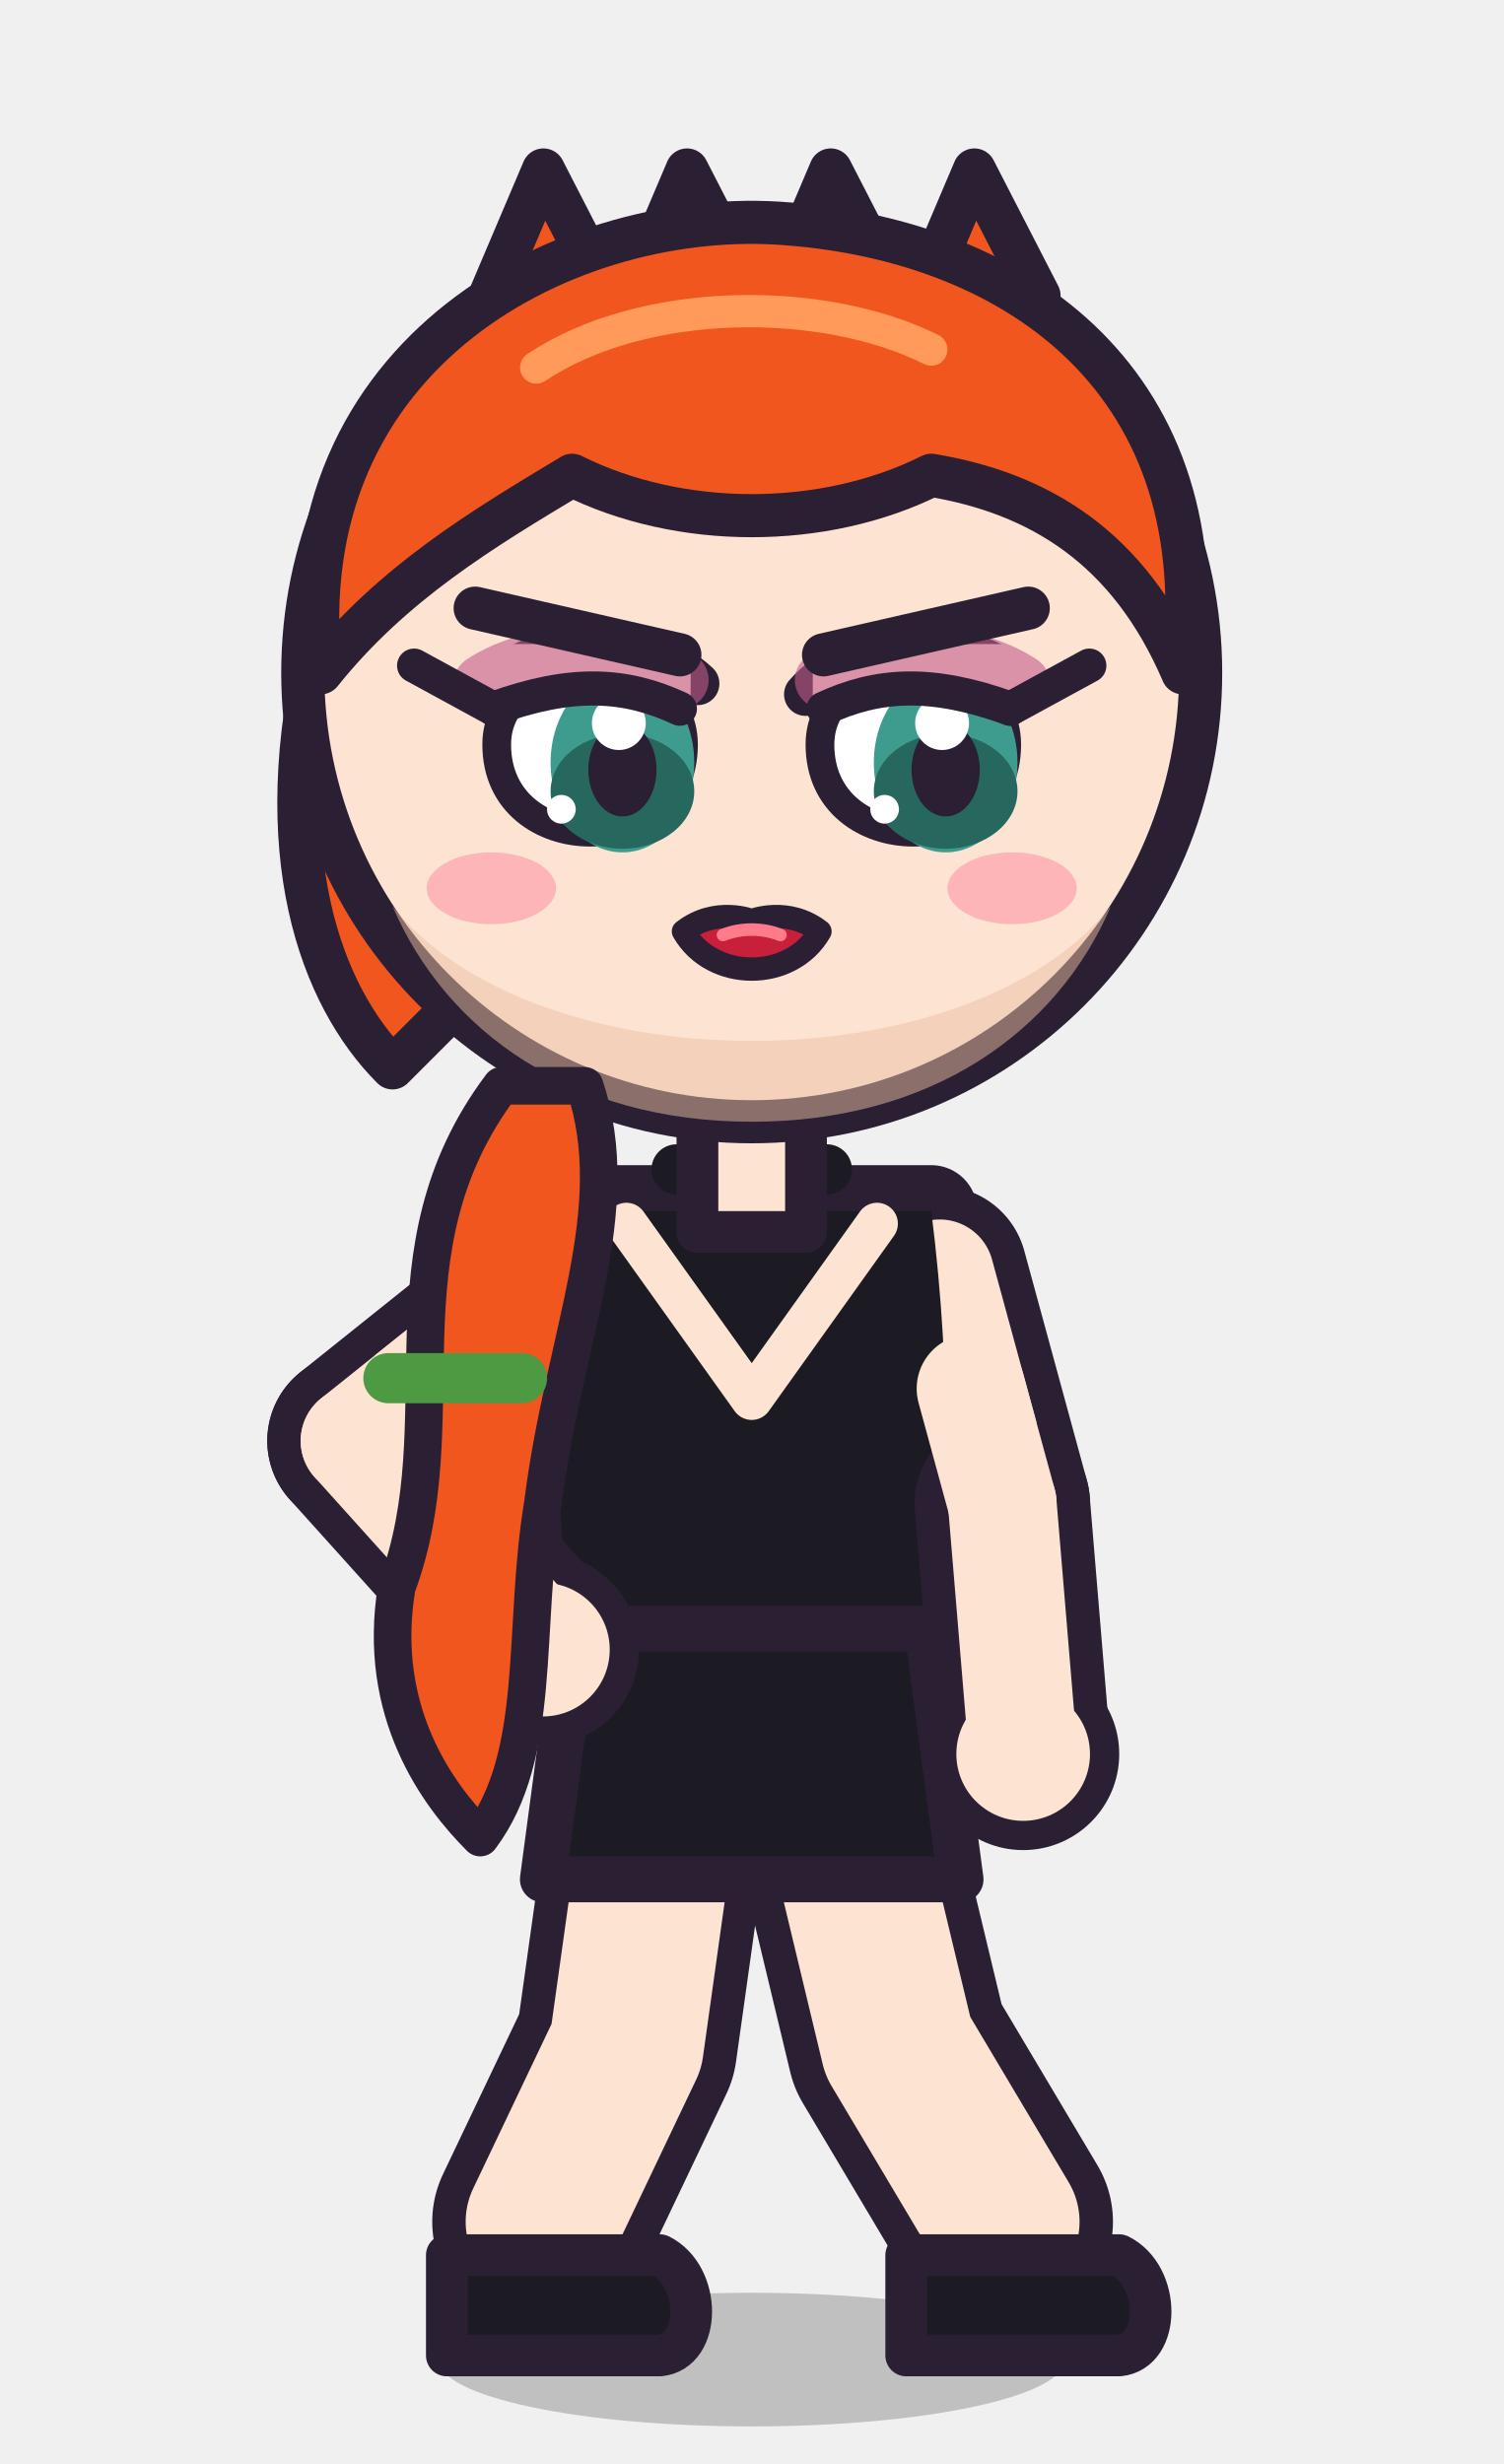
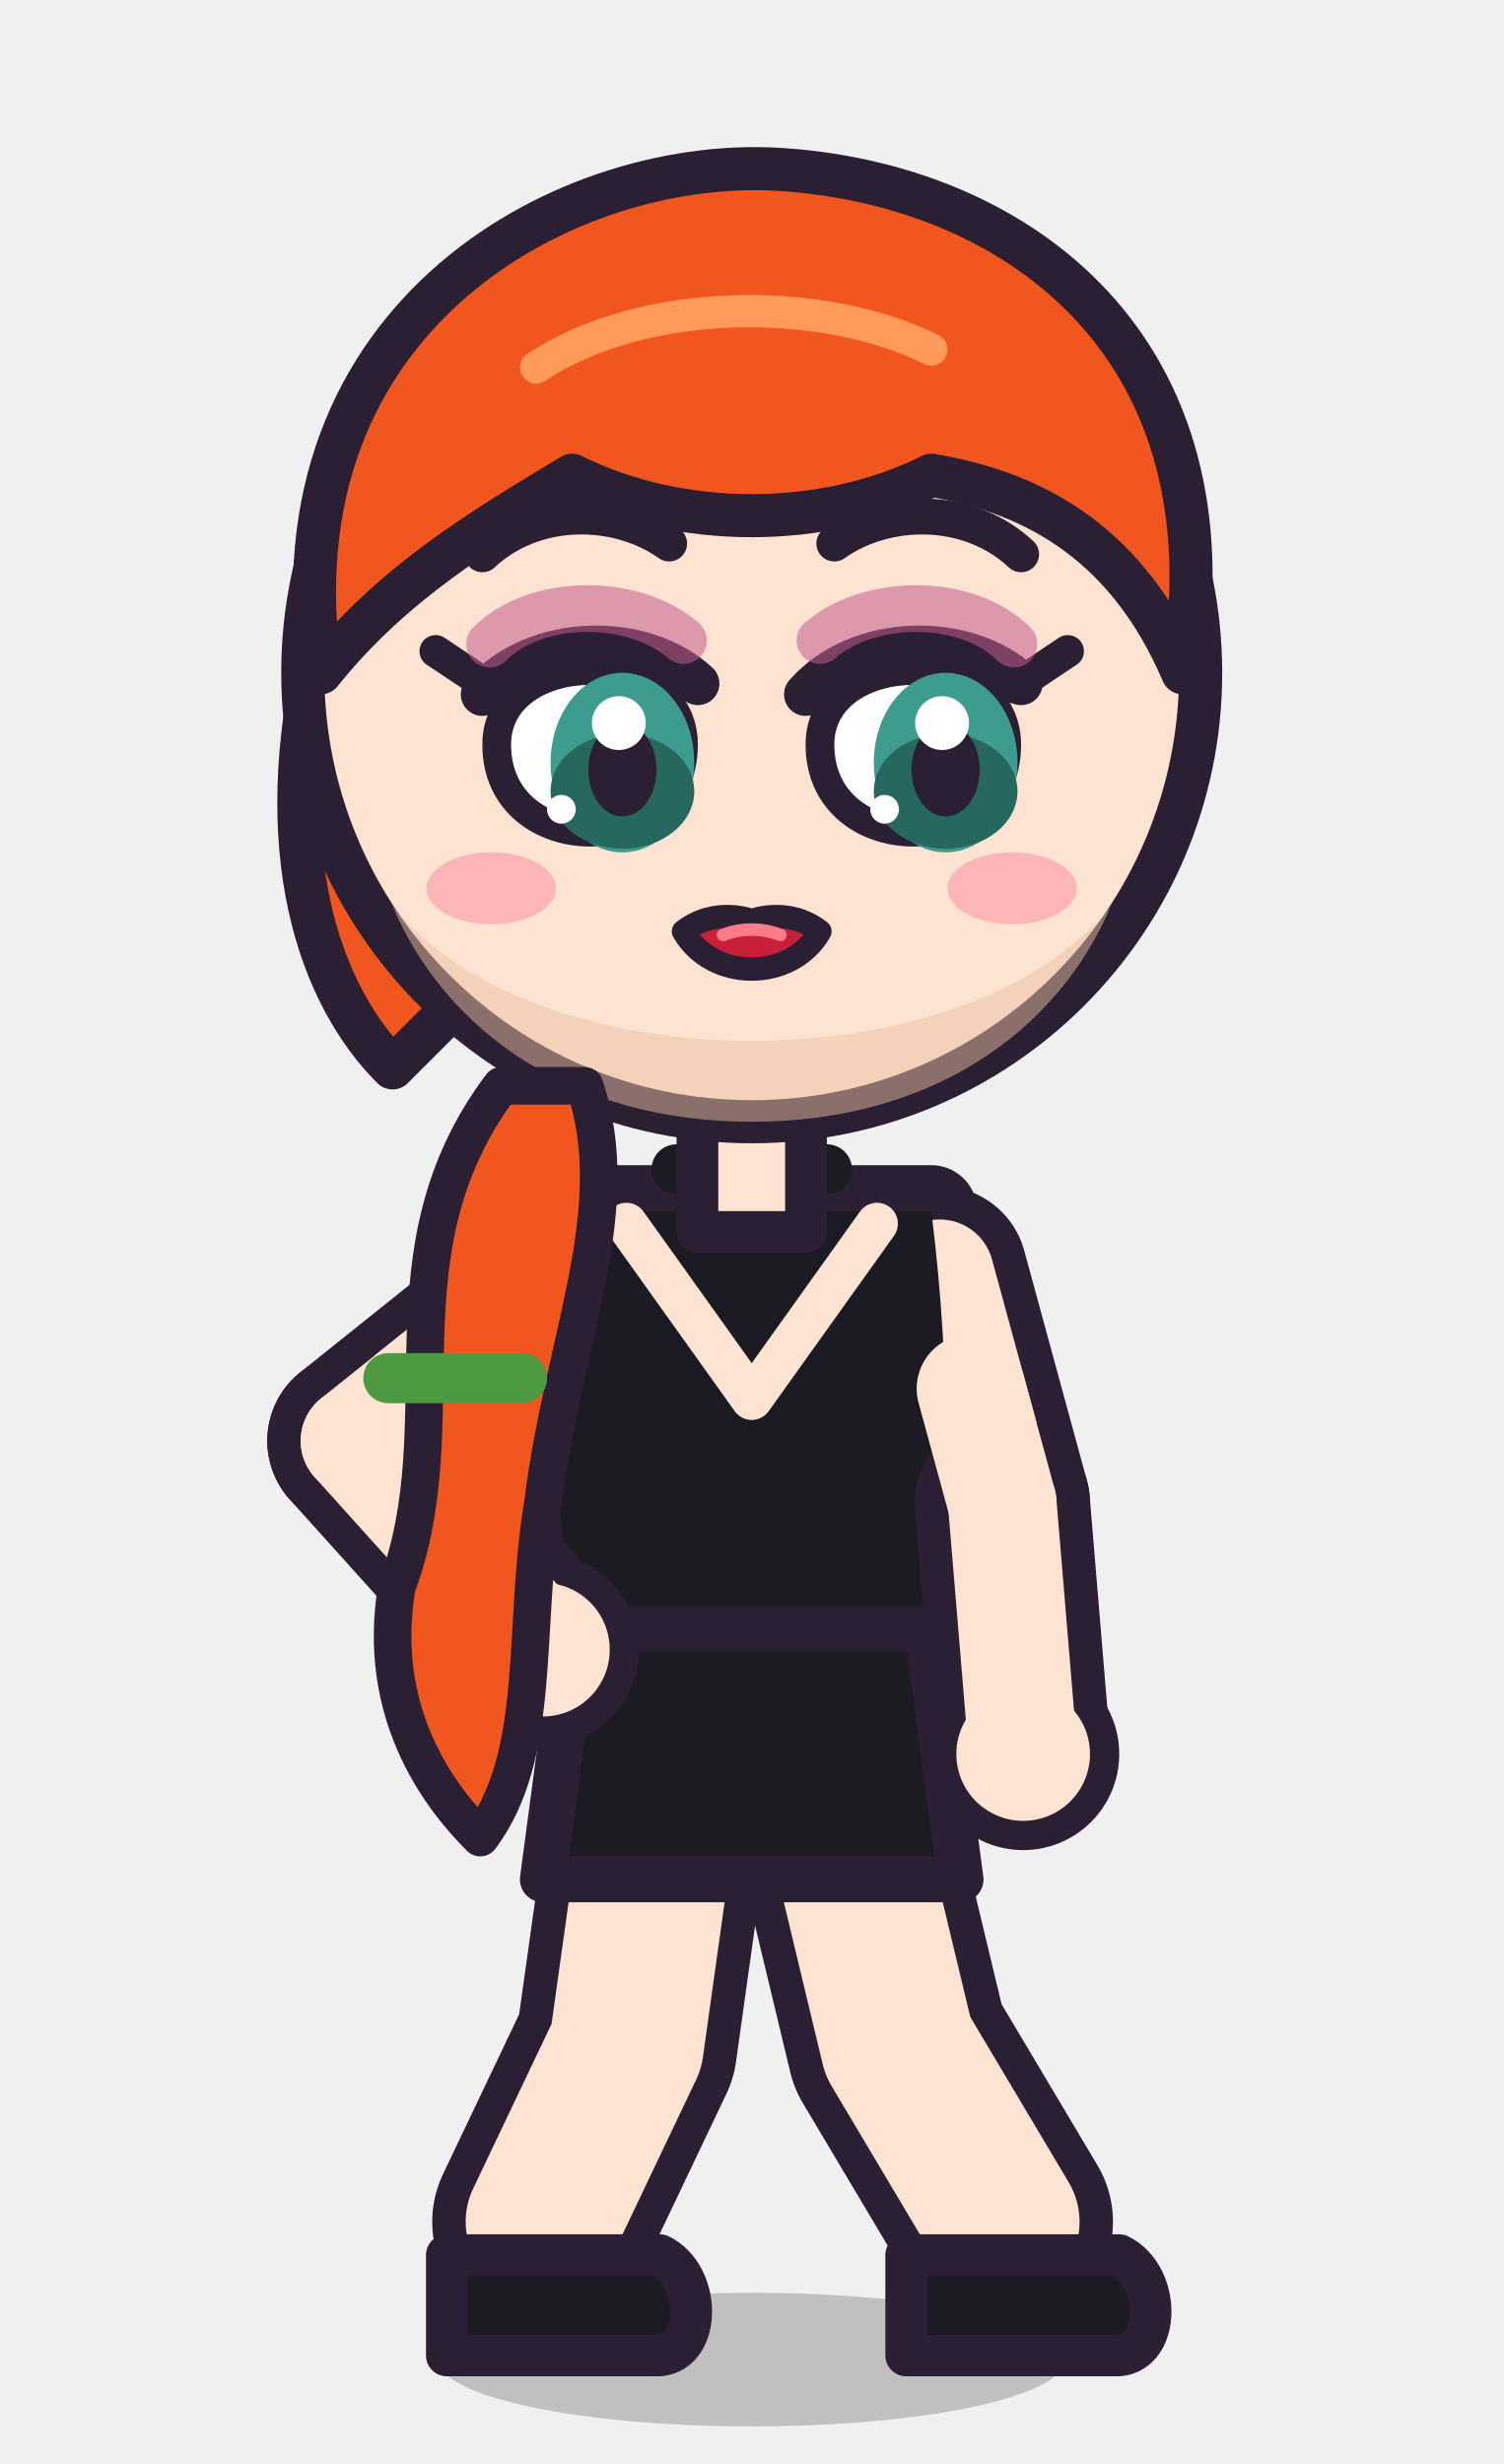
<svg xmlns="http://www.w3.org/2000/svg" viewBox="-36 -54 72 118" width="72" height="118">
  <g transform="translate(0 0.0) scale(1.0)" stroke-linejoin="round" stroke-linecap="round">
    <g transform="translate(0 -23.5) rotate(0 0 24) scale(.86)" stroke="#2B1F33" stroke-width="2.4">
      <path d="M-24 0 C-27 12 -24 20 -20 24 L-14 18 C-17 12 -18 6 -18 0 Z" fill="#F0561E" />
    </g>
    <ellipse cx="0" cy="59" rx="15" ry="3.2" fill="#000" opacity=".2" />
    <path d="M-4.60 34.00 L-6.00 44.00 L-10.00 52.40" fill="none" stroke="#2B1F33" stroke-width="10.6" stroke-linecap="round" stroke-linejoin="round" />
    <path d="M4.60 34.00 L7.00 44.00 L12.00 52.40" fill="none" stroke="#2B1F33" stroke-width="10.6" stroke-linecap="round" stroke-linejoin="round" />
    <path d="M-4.60 34.00 L-6.00 44.00 L-10.00 52.40" fill="none" stroke="#FCE3D2" stroke-width="7.4" stroke-linecap="round" stroke-linejoin="round" />
    <path d="M4.60 34.00 L7.00 44.00 L12.00 52.40" fill="none" stroke="#FCE3D2" stroke-width="7.4" stroke-linecap="round" stroke-linejoin="round" />
    <path d="M-14.6 54 L-4.4 54 C-2.4 55 -2.4 58.6 -4.4 58.8 L-14.6 58.8 Z" fill="#1C1A22" stroke="#2B1F33" stroke-width="2" />
    <path d="M7.4 54 L17.6 54 C19.6 55 19.6 58.6 17.6 58.8 L7.4 58.8 Z" fill="#1C1A22" stroke="#2B1F33" stroke-width="2" />
    <path d="M-9.00 7.00 L-19.00 15.00" fill="none" stroke="#2B1F33" stroke-width="8.4" stroke-linecap="round" stroke-linejoin="round" />
    <path d="M9.00 7.00 L12.00 18.00" fill="none" stroke="#2B1F33" stroke-width="8.4" stroke-linecap="round" stroke-linejoin="round" />
    <path d="M-8.6 4 C-9.6 12 -9.6 20 -8 26 L8 26 C9.6 20 9.6 12 8.6 4 Z" fill="#2B1F33" stroke="#2B1F33" stroke-width="4.4" />
    <path d="M-9.00 7.00 L-19.00 15.00" fill="none" stroke="#FCE3D2" stroke-width="5.2" stroke-linecap="round" stroke-linejoin="round" />
    <path d="M9.00 7.00 L12.00 18.00" fill="none" stroke="#FCE3D2" stroke-width="5.2" stroke-linecap="round" stroke-linejoin="round" />
    <path d="M-8.6 4 C-9.6 12 -9.6 20 -8 26 L8 26 C9.6 20 9.6 12 8.6 4 Z" fill="#1C1A22" stroke="none" />
    <path d="M-3.6 2 L3.6 2" fill="none" stroke="#1C1A22" stroke-width="2.4" />
    <path d="M-6 4.6 L0 13 L6 4.6" fill="none" stroke="#FCE3D2" stroke-width="2" />
    <path d="M-8.4 24 L8.4 24 L10 36 L-10 36 Z" fill="#1C1A22" stroke="#2B1F33" stroke-width="2.2" />
    <rect x="-2.6" y="-1" width="5.2" height="6" fill="#FCE3D2" stroke="#2B1F33" stroke-width="2" />
    <path d="M-19.00 15.00 L-10.00 25.00" fill="none" stroke="#2B1F33" stroke-width="8.4" stroke-linecap="round" stroke-linejoin="round" />
    <circle cx="-10.00" cy="25.00" r="4.6" fill="#2B1F33" />
    <path d="M-14.00 11.00 L-19.00 15.00" fill="none" stroke="#FCE3D2" stroke-width="5.2" stroke-linecap="round" stroke-linejoin="round" />
    <path d="M-19.00 15.00 L-10.00 25.00" fill="none" stroke="#FCE3D2" stroke-width="5.2" stroke-linecap="round" stroke-linejoin="round" />
    <circle cx="-10.00" cy="25.00" r="3.2" fill="#FCE3D2" />
    <path d="M12.00 18.00 L13.00 30.00" fill="none" stroke="#2B1F33" stroke-width="8.4" stroke-linecap="round" stroke-linejoin="round" />
    <circle cx="13.00" cy="30.00" r="4.6" fill="#2B1F33" />
    <path d="M10.50 12.50 L12.00 18.00" fill="none" stroke="#FCE3D2" stroke-width="5.2" stroke-linecap="round" stroke-linejoin="round" />
    <path d="M12.00 18.00 L13.00 30.00" fill="none" stroke="#FCE3D2" stroke-width="5.2" stroke-linecap="round" stroke-linejoin="round" />
    <circle cx="13.00" cy="30.00" r="3.2" fill="#FCE3D2" />
    <g transform="translate(0 -23.5) rotate(0 0 24) scale(.86)" stroke="#2B1F33" stroke-width="2.4">
      <circle cx="0" cy="2" r="25" fill="#FCE3D2" />
      <path d="M-20 15 C-12 25 12 25 20 15 C17 22 10 27 0 27 C-10 27 -17 22 -20 15 Z" fill="#EBBFA2" stroke="none" opacity=".5" />
-       <path d="M-15 -18 L-11.6 -26 L-8 -19 Z" fill="#F0561E" />
-       <path d="M-7 -18 L-3.6 -26 L0 -19 Z" fill="#F0561E" />
-       <path d="M1 -18 L4.4 -26 L8 -19 Z" fill="#F0561E" />
-       <path d="M9 -18 L12.4 -26 L16 -19 Z" fill="#F0561E" />
-       <path d="M-24 2 C-26 -16 -10 -24 2 -23 C15 -22 26 -14 24 2 C21 -5 16 -8 10 -9 C4 -6 -4 -6 -10 -9 C-15 -6 -20 -3 -24 2 Z" fill="#F0561E" />
+       <path d="M-24 2 C-27 -18 -10 -27 2 -26 C15 -25 27 -16 24 2 C21 -5 16 -8 10 -9 C4 -6 -4 -6 -10 -9 C-15 -6 -20 -3 -24 2 Z" fill="#F0561E" />
      <path d="M-12 -15 C-6 -19 4 -19 10 -16" fill="none" stroke="#FF9A5A" stroke-width="1.8" />
      <path d="M-14.2 6 C-14.2 0.5 -3.8 0.5 -3.8 6 C-3.8 12.5 -14.2 12.5 -14.2 6 Z" fill="#fff" stroke-width="1.6" />
      <ellipse cx="-7.2" cy="7.0" rx="4.0" ry="5.0" fill="#3E9C8E" stroke="none" />
      <ellipse cx="-7.2" cy="8.6" rx="4.0" ry="3.2" fill="#26685E" stroke="none" />
      <ellipse cx="-7.2" cy="7.4" rx="1.9" ry="2.6" fill="#2B1F33" stroke="none" />
      <circle cx="-7.4" cy="4.8" r="1.5" fill="#fff" stroke="none" />
      <circle cx="-10.6" cy="9.6" r=".8" fill="#fff" stroke="none" />
      <path d="M-15 3.2 C-12 -.2 -6 -.2 -3 2.6" fill="none" stroke-width="2.4" />
-       <path d="M-14.6 2.8 L-16.6 1.4" fill="none" stroke-width="1.6" />
+       <path d="M-14.6 2.8 L-17.6 .8" fill="none" stroke-width="1.8" />
      <path d="M3.8 6 C3.8 0.5 14.2 0.5 14.2 6 C14.2 12.5 3.8 12.5 3.8 6 Z" fill="#fff" stroke-width="1.6" />
      <ellipse cx="10.8" cy="7.0" rx="4.0" ry="5.0" fill="#3E9C8E" stroke="none" />
      <ellipse cx="10.8" cy="8.6" rx="4.0" ry="3.2" fill="#26685E" stroke="none" />
      <ellipse cx="10.8" cy="7.4" rx="1.9" ry="2.6" fill="#2B1F33" stroke="none" />
      <circle cx="10.6" cy="4.8" r="1.5" fill="#fff" stroke="none" />
      <circle cx="7.4" cy="9.6" r=".8" fill="#fff" stroke="none" />
      <path d="M3 3.2 C6 -.2 12 -.2 15 2.6" fill="none" stroke-width="2.4" />
-       <path d="M14.6 2.8 L16.6 1.4" fill="none" stroke-width="1.6" />
-       <path d="M-17.4 .4 L-3.4 .4 L-3.4 4.6 C-7 3.2 -10 3.2 -15 4.6 L-17.4 4.6 Z M3.4 .4 L17.4 .4 L17.4 4.6 L15 4.6 C10 3.2 7 3.2 3.4 4.6 Z" fill="#FCE3D2" stroke="none" />
-       <path d="M-15 2.6 C-12 .6 -7 .6 -4 2.4 M4 2.4 C7 .6 12 .6 15 2.6" fill="none" stroke="#C25C8A" stroke-width="3.2" stroke-linecap="round" opacity=".6" />
-       <path d="M-14.4 4.0 C-10 2.4 -7 2.6 -4 4.0 M4 4.0 C7 2.6 10 2.4 14.4 4.0" fill="none" stroke-width="1.9" />
-       <path d="M-14.4 4.0 L-18.8 1.6 M14.4 4.0 L18.8 1.6" fill="none" stroke-width="1.9" />
-       <path d="M-15.4 -1.6 L-4 1 M4 1 L15.4 -1.6" fill="none" stroke-width="2.4" />
+       <path d="M14.6 2.8 L17.6 .8" fill="none" stroke-width="1.8" />
+       <path d="M-14.6 .4 C-12 -2.2 -6.6 -2.2 -3.8 .2 M3.8 .2 C6.6 -2.2 12 -2.2 14.6 .4" fill="none" stroke="#C25C8A" stroke-width="2.6" stroke-linecap="round" opacity=".55" />
+       <path d="M-15 -4.6 C-12 -7.4 -7.4 -7.2 -4.6 -5.2 M4.6 -5.2 C7.4 -7.2 12 -7.4 15 -4.6" fill="none" stroke-width="2" />
      <path d="M-3.8 16.4 C-2 15 0 15.8 0 15.8 C0 15.8 2 15 3.8 16.4 C2.2 19.2 -2.2 19.2 -3.8 16.4 Z" fill="#C8203A" stroke-width="1.3" />
      <path d="M-1.6 16.6 C-.6 16.2 .6 16.2 1.6 16.6" fill="none" stroke="#FF7A8A" stroke-width=".7" />
      <ellipse cx="-14.5" cy="14" rx="3.6" ry="2" fill="#FF8FA3" opacity=".55" stroke="none" />
      <ellipse cx="14.5" cy="14" rx="3.6" ry="2" fill="#FF8FA3" opacity=".55" stroke="none" />
    </g>
    <path d="M-12 -2 C-18 6 -14 14 -17 22 C-18 28 -15 32 -13 34 C-10 30 -11 24 -10 18 C-9 10 -6 4 -8 -2 Z" fill="#F0561E" stroke="#2B1F33" stroke-width="1.8" />
    <path d="M-17.4 12 L-11 12" fill="none" stroke="#4E9A43" stroke-width="2.4" />
  </g>
</svg>
